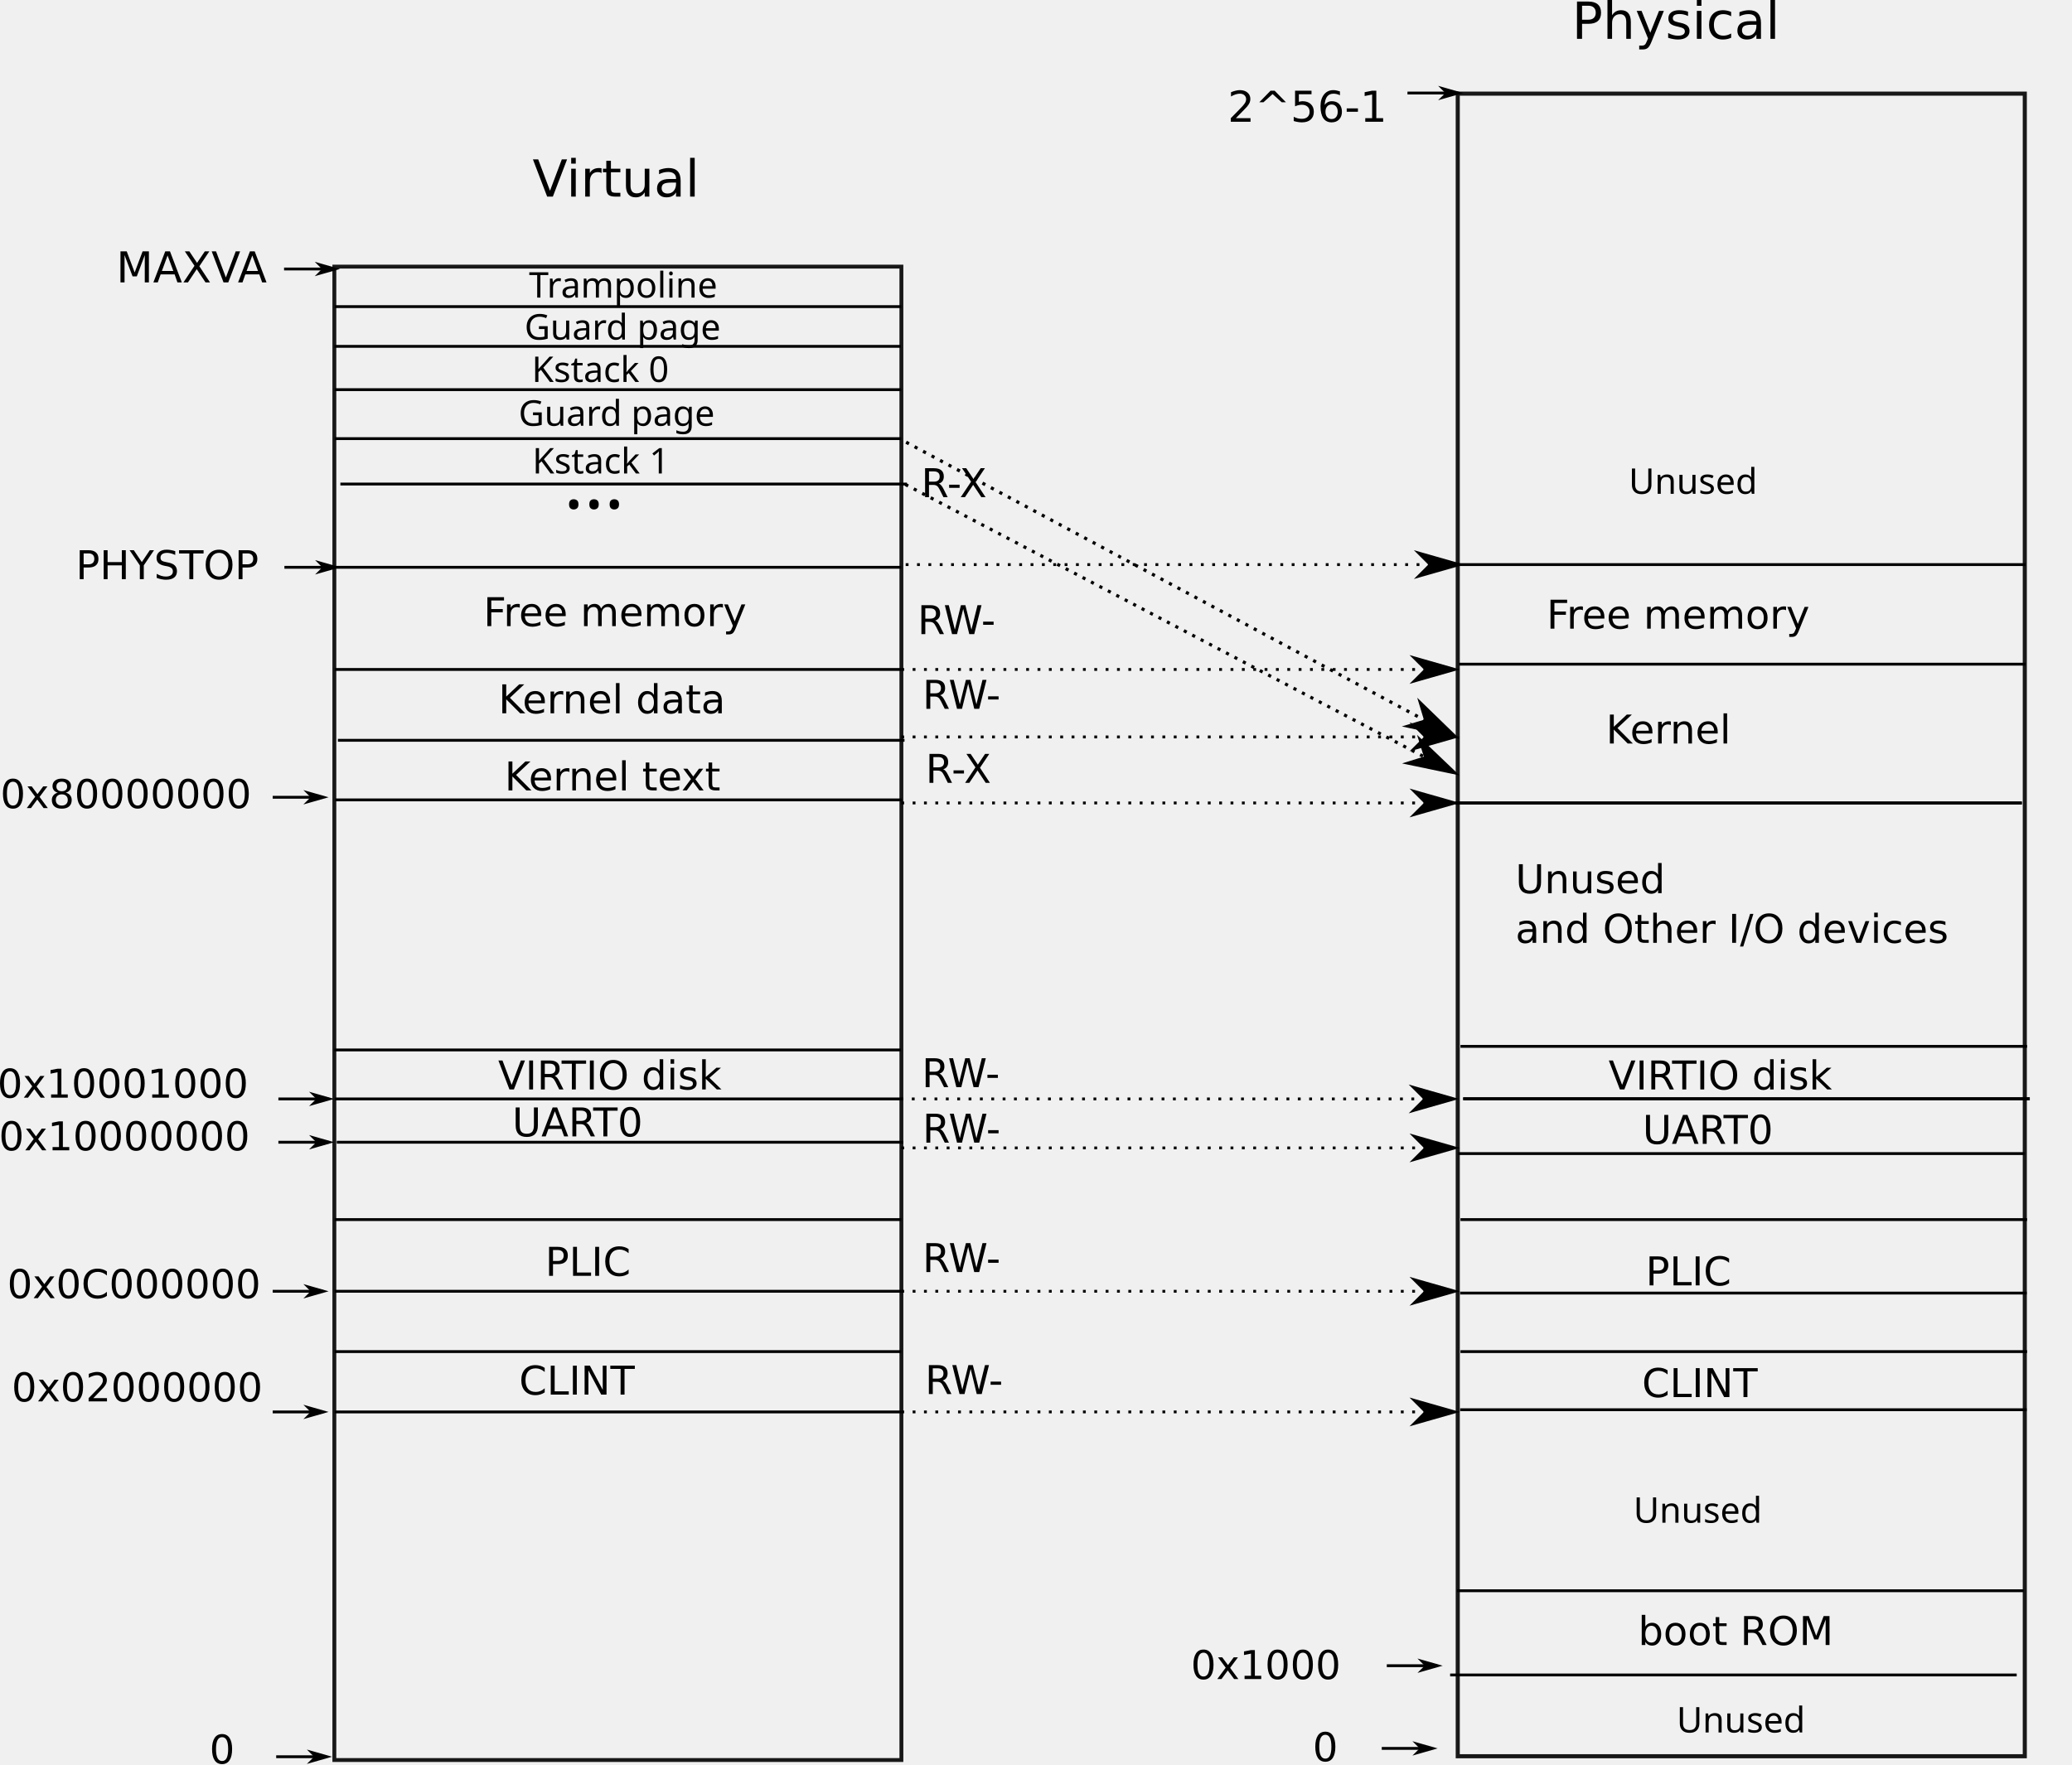
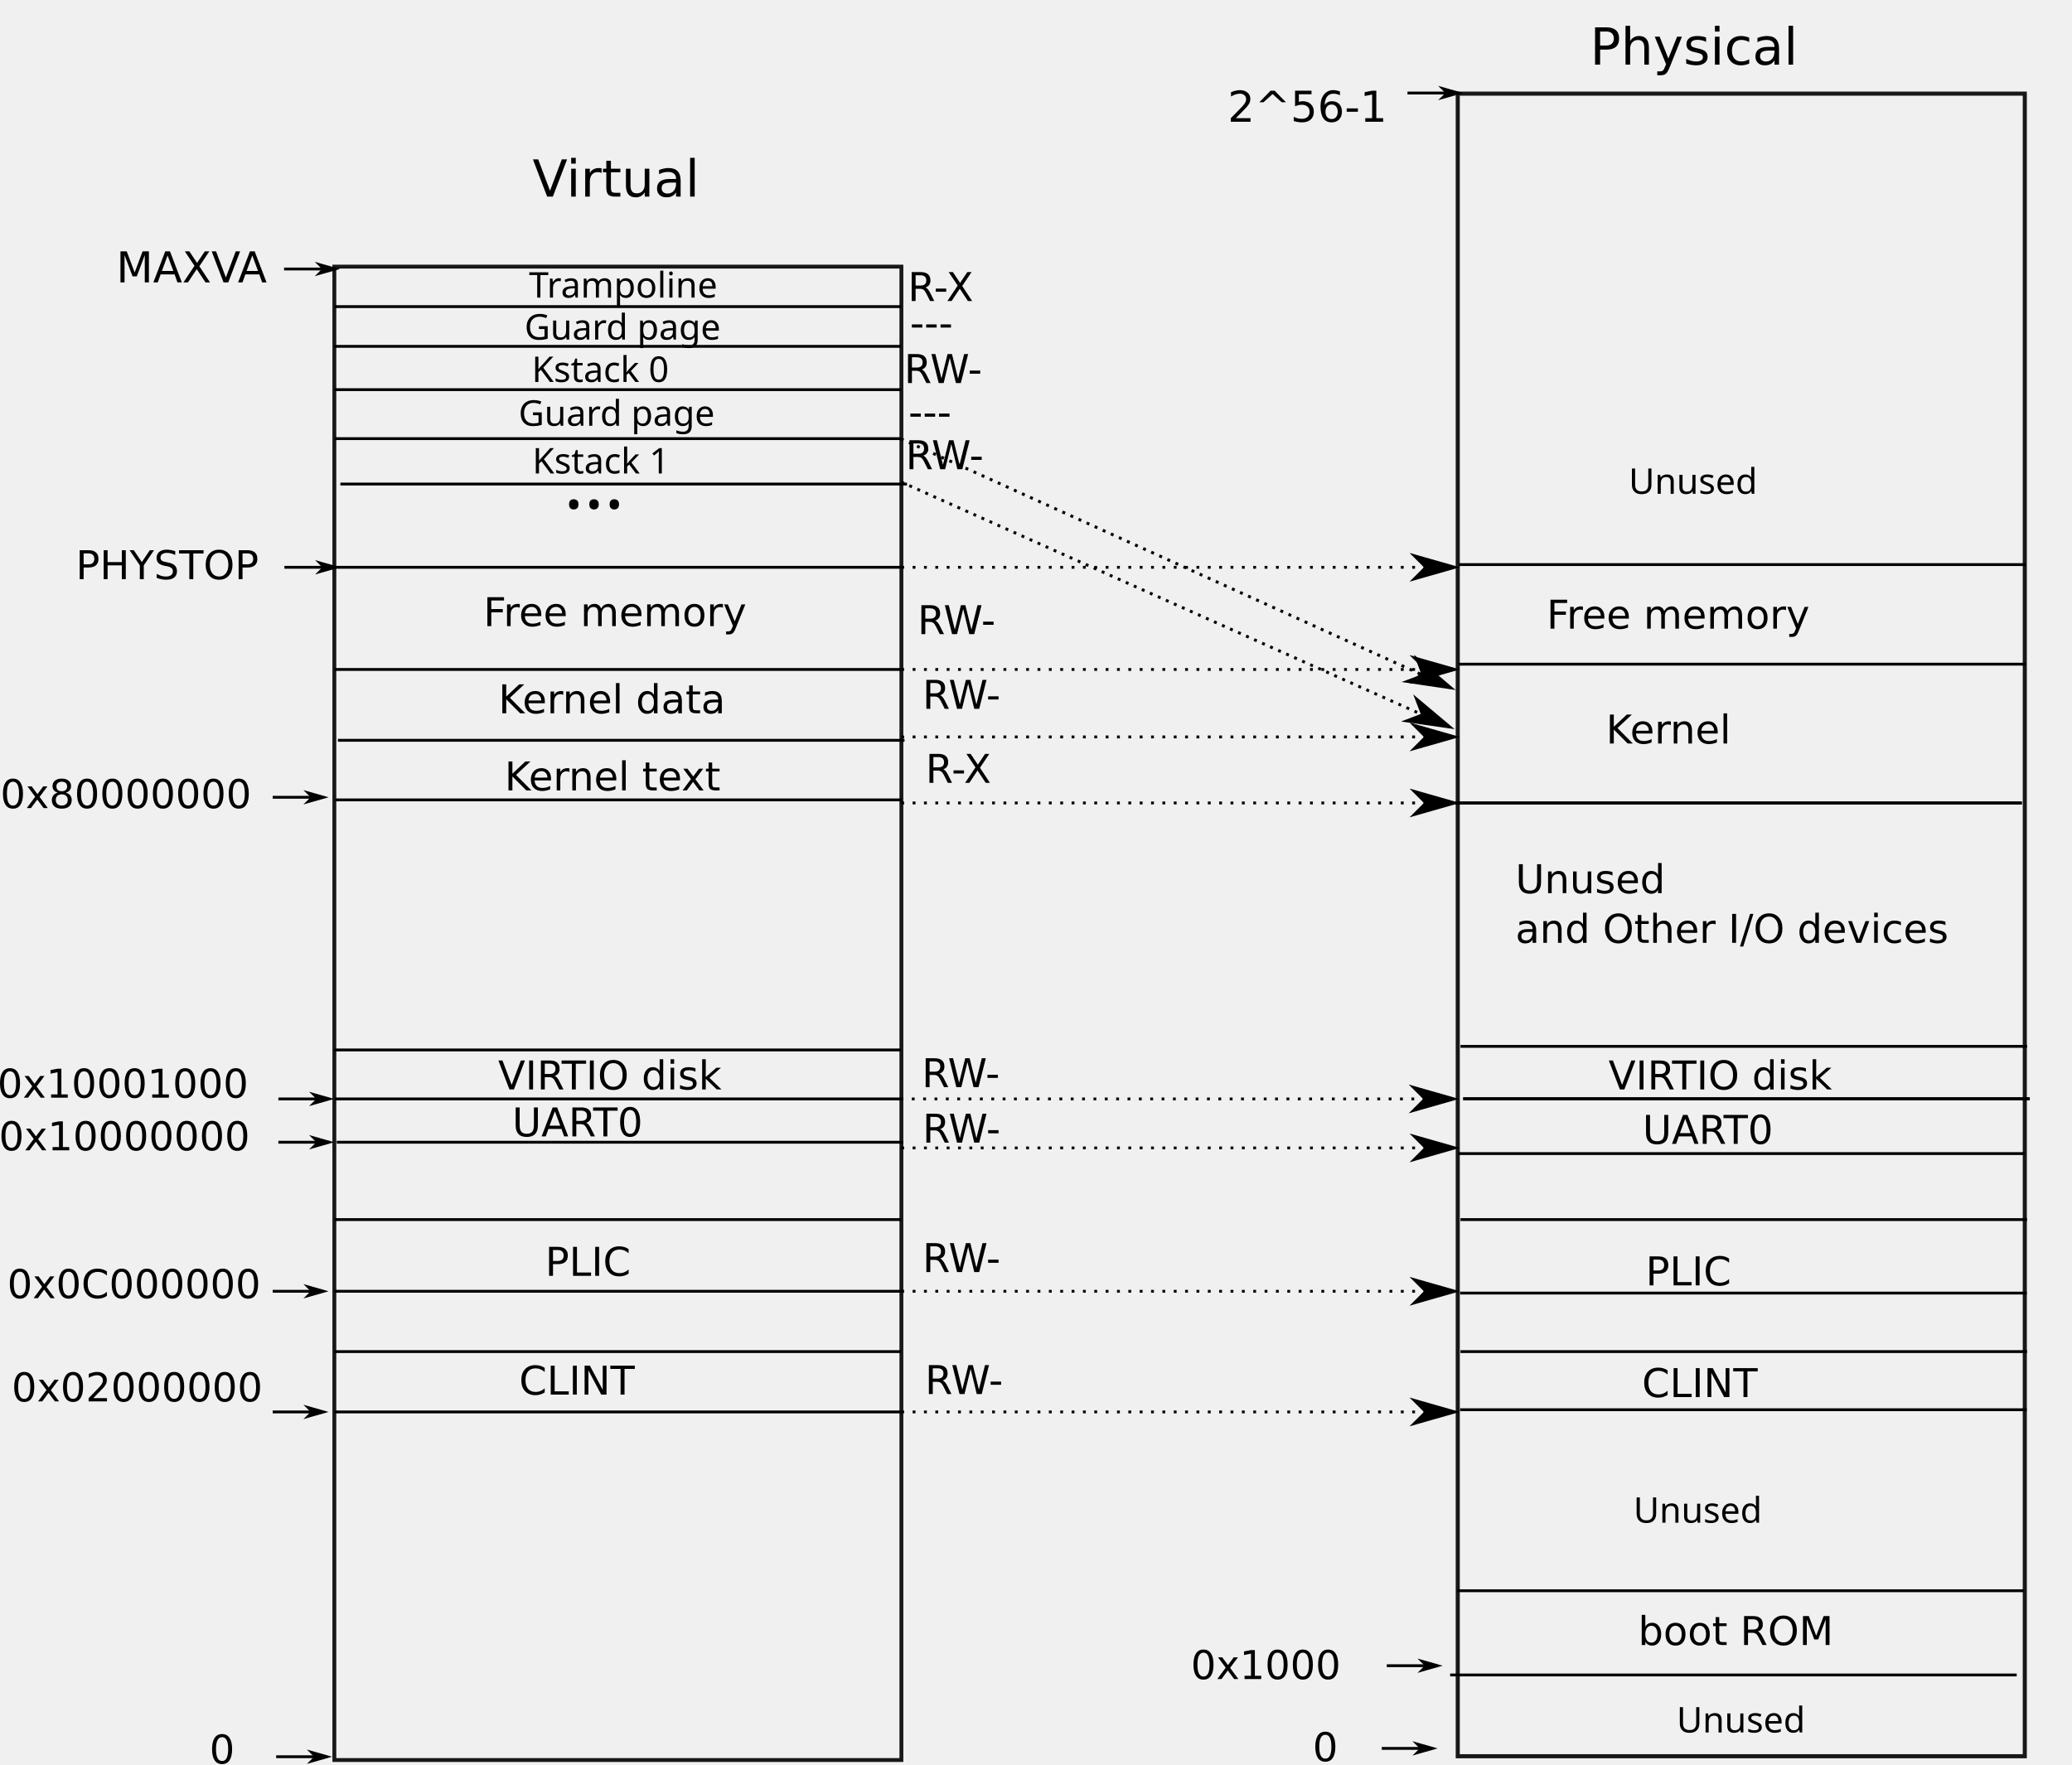
<svg xmlns="http://www.w3.org/2000/svg" width="730" height="621.709" id="svg3255" version="1.1">
  <defs id="defs3257">
    <marker style="overflow:visible" id="marker13662" refX="0" refY="0" orient="auto">
      <path transform="matrix(-0.8,0,0,-0.8,-10,0)" style="fill:#000000;fill-opacity:1;fill-rule:evenodd;stroke:#000000;stroke-width:1pt;stroke-opacity:1" d="M 0,0 5,-5 -12.5,0 5,5 Z" id="path13660" />
    </marker>
    <marker orient="auto" refY="0" refX="0" id="marker13584" style="overflow:visible">
      <path id="path13582" d="M 0,0 5,-5 -12.5,0 5,5 Z" style="fill:#000000;fill-opacity:1;fill-rule:evenodd;stroke:#000000;stroke-width:1pt;stroke-opacity:1" transform="matrix(-0.8,0,0,-0.8,-10,0)" />
    </marker>
    <marker style="overflow:visible" id="marker8814" refX="0" refY="0" orient="auto">
      <path transform="matrix(-0.8,0,0,-0.8,-10,0)" style="fill:#000000;fill-opacity:1;fill-rule:evenodd;stroke:#000000;stroke-width:1pt;stroke-opacity:1" d="M 0,0 5,-5 -12.5,0 5,5 Z" id="path8812" />
    </marker>
    <marker style="overflow:visible" id="marker4791" refX="0" refY="0" orient="auto">
      <path transform="matrix(-0.8,0,0,-0.8,-10,0)" style="fill:#000000;fill-opacity:1;fill-rule:evenodd;stroke:#000000;stroke-width:1pt;stroke-opacity:1" d="M 0,0 5,-5 -12.5,0 5,5 Z" id="path4789" />
    </marker>
    <marker style="overflow:visible" id="marker4407" refX="0" refY="0" orient="auto">
      <path transform="matrix(-0.8,0,0,-0.8,-10,0)" style="fill:#000000;fill-opacity:1;fill-rule:evenodd;stroke:#000000;stroke-width:1pt;stroke-opacity:1" d="M 0,0 5,-5 -12.5,0 5,5 Z" id="path4405" />
    </marker>
    <marker orient="auto" refY="0" refX="0" id="marker3855" style="overflow:visible">
      <path id="path3853" d="M 0,0 5,-5 -12.5,0 5,5 Z" style="fill:#000000;fill-opacity:1;fill-rule:evenodd;stroke:#000000;stroke-width:1pt;stroke-opacity:1" transform="matrix(-0.8,0,0,-0.8,-10,0)" />
    </marker>
    <marker orient="auto" refY="0" refX="0" id="marker2193" style="overflow:visible">
      <path id="path2191" d="M 0,0 5,-5 -12.5,0 5,5 Z" style="fill:#000000;fill-opacity:1;fill-rule:evenodd;stroke:#000000;stroke-width:1pt;stroke-opacity:1" transform="matrix(-0.8,0,0,-0.8,-10,0)" />
    </marker>
    <marker style="overflow:visible" id="marker1967" refX="0" refY="0" orient="auto">
      <path transform="matrix(-0.8,0,0,-0.8,-10,0)" style="fill:#000000;fill-opacity:1;fill-rule:evenodd;stroke:#000000;stroke-width:1pt;stroke-opacity:1" d="M 0,0 5,-5 -12.5,0 5,5 Z" id="path1965" />
    </marker>
    <marker style="overflow:visible" id="marker1595" refX="0" refY="0" orient="auto">
      <path transform="matrix(-0.8,0,0,-0.8,-10,0)" style="fill:#000000;fill-opacity:1;fill-rule:evenodd;stroke:#000000;stroke-width:1pt;stroke-opacity:1" d="M 0,0 5,-5 -12.5,0 5,5 Z" id="path1593" />
    </marker>
    <marker orient="auto" refY="0" refX="0" id="Arrow1Lend" style="overflow:visible">
      <path id="path1174" d="M 0,0 5,-5 -12.5,0 5,5 Z" style="fill:#000000;fill-opacity:1;fill-rule:evenodd;stroke:#000000;stroke-width:1pt;stroke-opacity:1" transform="matrix(-0.8,0,0,-0.8,-10,0)" />
    </marker>
    <marker orient="auto" refY="0" refX="0" id="Arrow1Mend" style="overflow:visible">
      <path id="path4465" d="M 0,0 5,-5 -12.5,0 5,5 Z" style="fill-rule:evenodd;stroke:#000000;stroke-width:1pt;marker-start:none" transform="matrix(-0.4,0,0,-0.4,-4,0)" />
    </marker>
    <linearGradient id="linearGradient4342">
      <stop style="stop-color:#cdffca;stop-opacity:1" offset="0" id="stop4344" />
      <stop style="stop-color:#f9fff7;stop-opacity:1" offset="1" id="stop4346" />
    </linearGradient>
    <pattern patternUnits="userSpaceOnUse" width="20" height="20" patternTransform="translate(520,405)" id="pattern5485">
      <g id="g5479" transform="translate(-520,-405)">
        <path style="color:#000000;fill:#e4ffe2;fill-opacity:1;fill-rule:nonzero;stroke:none;stroke-width:1px;marker:none;visibility:visible;display:inline;overflow:visible;enable-background:accumulate" d="m 520,405 0,10 10,-10 -10,0 z" id="rect5372" />
        <path style="color:#000000;fill:#e2e2ff;fill-opacity:1;fill-rule:nonzero;stroke:none;stroke-width:1px;marker:none;visibility:visible;display:inline;overflow:visible;enable-background:accumulate" d="m 530,405 -10,10 0,10 20,-20 -10,0 z" id="rect5395" />
        <path style="color:#000000;fill:#e4ffe2;fill-opacity:1;fill-rule:nonzero;stroke:none;stroke-width:1px;marker:none;visibility:visible;display:inline;overflow:visible;enable-background:accumulate" d="m 540,405 -20,20 10,0 10,-10 0,-10 z" id="rect5418" />
        <path style="color:#000000;fill:#e2e2ff;fill-opacity:1;fill-rule:nonzero;stroke:none;stroke-width:1px;marker:none;visibility:visible;display:inline;overflow:visible;enable-background:accumulate" d="m 540,415 -10,10 10,0 0,-10 z" id="rect5420" />
      </g>
    </pattern>
    <pattern patternUnits="userSpaceOnUse" width="10" height="390" patternTransform="translate(495,260)" id="pattern5535">
      <rect y="0" x="0" height="390" width="5" id="rect5523" style="color:#000000;fill:none;stroke:none;stroke-width:0.999;marker:none;visibility:visible;display:inline;overflow:visible;enable-background:accumulate" />
      <rect style="color:#000000;fill:#e2e2ff;fill-opacity:1;fill-rule:nonzero;stroke:none;stroke-width:0.999;marker:none;visibility:visible;display:inline;overflow:visible;enable-background:accumulate" id="rect5525" width="5" height="390" x="5" y="0" />
    </pattern>
  </defs>
  <g id="layer2" style="display:inline" transform="translate(-15.07556,-189.6369)" />
  <g id="layer3" style="display:inline" transform="translate(-15.07556,-189.6369)" />
  <g id="layer5" style="display:none" transform="translate(-15.07556,-189.6369)">
    <rect style="color:#000000;display:inline;overflow:visible;visibility:visible;fill:#eeeeee;fill-opacity:1;fill-rule:evenodd;stroke:none;stroke-width:0.999;marker:none;enable-background:accumulate" id="rect4294" width="212.598" height="106.299" x="150.591" y="777.402" />
    <rect y="904.961" x="150.591" height="42.52" width="212.598" id="rect4296" style="color:#000000;display:inline;overflow:visible;visibility:visible;fill:#eeeeee;fill-opacity:1;fill-rule:evenodd;stroke:none;stroke-width:0.999;marker:none;enable-background:accumulate" />
    <rect y="352.205" x="150.591" height="42.52" width="212.598" id="rect4298" style="color:#000000;display:inline;overflow:visible;visibility:visible;fill:#eeeeee;fill-opacity:1;fill-rule:evenodd;stroke:none;stroke-width:0.999;marker:none;enable-background:accumulate" />
    <rect style="color:#000000;display:inline;overflow:visible;visibility:visible;fill:#eeeeee;fill-opacity:1;fill-rule:evenodd;stroke:none;stroke-width:0.999;marker:none;enable-background:accumulate" id="rect4430" width="159.449" height="42.52" x="496.063" y="713.622" />
  </g>
  <g id="layer4" style="display:inline" transform="translate(-15.07556,-189.6369)">
    <text xml:space="preserve" style="font-style:normal;font-weight:normal;line-height:0%;font-family:'Bitstream Vera Sans';fill:#000000;fill-opacity:1;stroke:none" x="477.56" y="810.246" id="text3321">
      <tspan id="tspan3323" x="477.56" y="810.246" style="font-size:14px;line-height:1.25">0</tspan>
    </text>
    <rect style="fill:none;stroke-width:1.5;stroke-miterlimit:4;stroke-dasharray:12, 12;stroke-dashoffset:0" id="rect2960" width="210.489" height="312.226" x="523.977" y="467.644" />
    <text xml:space="preserve" style="font-style:normal;font-weight:normal;line-height:0%;font-family:sans-serif;text-align:start;letter-spacing:0px;word-spacing:0px;writing-mode:lr-tb;text-anchor:start;fill:#000000;fill-opacity:1;stroke:none;stroke-width:1px;stroke-linecap:butt;stroke-linejoin:miter;stroke-opacity:1" x="201.435" y="294.504" id="text3527">
      <tspan id="tspan3530" x="201.435" y="294.504" style="font-size:12.5px;line-height:1.25">Trampoline</tspan>
    </text>
    <text id="text207" y="800.13" x="605.783" style="font-style:normal;font-weight:normal;line-height:0%;font-family:sans-serif;text-align:start;letter-spacing:0px;word-spacing:0px;writing-mode:lr-tb;text-anchor:start;fill:#000000;fill-opacity:1;stroke:none;stroke-width:1px;stroke-linecap:butt;stroke-linejoin:miter;stroke-opacity:1" xml:space="preserve">
      <tspan style="font-size:12.5px;line-height:1.25" y="800.13" x="605.783" id="tspan205">Unused</tspan>
    </text>
    <text xml:space="preserve" style="font-style:normal;font-weight:normal;line-height:0%;font-family:sans-serif;text-align:start;letter-spacing:0px;word-spacing:0px;writing-mode:lr-tb;text-anchor:start;fill:#000000;fill-opacity:1;stroke:none;stroke-width:1px;stroke-linecap:butt;stroke-linejoin:miter;stroke-opacity:1" x="590.565" y="726.217" id="text211">
      <tspan id="tspan209" x="590.565" y="726.217" style="font-size:12.5px;line-height:1.25">Unused</tspan>
    </text>
    <text xml:space="preserve" style="font-style:normal;font-weight:normal;line-height:0%;font-family:sans-serif;text-align:start;letter-spacing:0px;word-spacing:0px;writing-mode:lr-tb;text-anchor:start;fill:#000000;fill-opacity:1;stroke:none;stroke-width:1px;stroke-linecap:butt;stroke-linejoin:miter;stroke-opacity:1" x="588.906" y="363.651" id="text224">
      <tspan id="tspan222" x="588.906" y="363.651" style="font-size:12.5px;line-height:1.25">Unused</tspan>
    </text>
    <text id="text237" y="324.224" x="202.423" style="font-style:normal;font-weight:normal;line-height:0%;font-family:sans-serif;text-align:start;letter-spacing:0px;word-spacing:0px;writing-mode:lr-tb;text-anchor:start;fill:#000000;fill-opacity:1;stroke:none;stroke-width:1px;stroke-linecap:butt;stroke-linejoin:miter;stroke-opacity:1" xml:space="preserve">
      <tspan style="font-size:12.5px;line-height:1.25" y="324.224" x="202.423" id="tspan235">Kstack 0</tspan>
    </text>
    <text xml:space="preserve" style="font-style:normal;font-weight:normal;line-height:0%;font-family:sans-serif;text-align:start;letter-spacing:0px;word-spacing:0px;writing-mode:lr-tb;text-anchor:start;fill:#000000;fill-opacity:1;stroke:none;stroke-width:1px;stroke-linecap:butt;stroke-linejoin:miter;stroke-opacity:1" x="199.858" y="309.299" id="text247">
      <tspan id="tspan245" x="199.858" y="309.299" style="font-size:12.5px;line-height:1.25">Guard page</tspan>
    </text>
    <text id="text251" y="356.476" x="202.633" style="font-style:normal;font-weight:normal;line-height:0%;font-family:sans-serif;text-align:start;letter-spacing:0px;word-spacing:0px;writing-mode:lr-tb;text-anchor:start;fill:#000000;fill-opacity:1;stroke:none;stroke-width:1px;stroke-linecap:butt;stroke-linejoin:miter;stroke-opacity:1" xml:space="preserve">
      <tspan style="font-size:12.5px;line-height:1.25" y="356.476" x="202.633" id="tspan249">Kstack 1</tspan>
    </text>
    <text id="text1130" y="339.666" x="197.764" style="font-style:normal;font-weight:normal;line-height:0%;font-family:sans-serif;text-align:start;letter-spacing:0px;word-spacing:0px;writing-mode:lr-tb;text-anchor:start;fill:#000000;fill-opacity:1;stroke:none;stroke-width:1px;stroke-linecap:butt;stroke-linejoin:miter;stroke-opacity:1" xml:space="preserve">
      <tspan style="font-size:12.5px;line-height:1.25" y="339.666" x="197.764" id="tspan1128">Guard page</tspan>
    </text>
  </g>
  <g id="layer1" transform="translate(-15.07556,-251.9992)" style="display:inline;opacity:1">
    <path style="fill:none;stroke:#000000;stroke-width:1px;stroke-linecap:butt;stroke-linejoin:miter;stroke-opacity:1" d="M 529.497,707.659 H 729.113" id="path3358" />
    <path id="path4160" d="m 503.666,838.97 h 17.717" style="fill:none;stroke:#000000;stroke-width:0.999;stroke-linecap:butt;stroke-linejoin:miter;stroke-miterlimit:4;stroke-dasharray:none;stroke-opacity:1;marker-end:url(#Arrow1Mend)" />
    <text id="text4192" y="843.668" x="434.631" style="font-style:normal;font-weight:normal;line-height:0%;font-family:'Bitstream Vera Sans';text-align:start;text-anchor:start;fill:#000000;fill-opacity:1;stroke:none" xml:space="preserve">
      <tspan style="font-size:14px;line-height:1.25;text-align:start;text-anchor:start" y="843.668" x="434.631" id="tspan4194">0x1000</tspan>
    </text>
    <text xml:space="preserve" style="font-style:normal;font-weight:normal;line-height:0%;font-family:'Bitstream Vera Sans';text-align:start;text-anchor:start;fill:#000000;fill-opacity:1;stroke:none" x="88.867" y="873.444" id="text4268">
      <tspan id="tspan4270" x="88.867" y="873.444" style="font-size:14px;line-height:1.25;text-align:start;text-anchor:start">0</tspan>
    </text>
    <path id="path4272" d="m 112.383,871.045 h 17.717" style="fill:none;stroke:#000000;stroke-width:0.999;stroke-linecap:butt;stroke-linejoin:miter;stroke-miterlimit:4;stroke-dasharray:none;stroke-opacity:1;marker-end:url(#Arrow1Mend)" />
-     <text xml:space="preserve" style="font-style:normal;font-weight:normal;line-height:0%;font-family:'Bitstream Vera Sans';text-align:start;text-anchor:start;fill:#000000;fill-opacity:1;stroke:none" x="339.624" y="427.19" id="text4921">
-       <tspan id="tspan4923" x="339.624" y="427.19" style="font-size:14px;line-height:1.25;text-align:start;text-anchor:start">R-X</tspan>
+     <text xml:space="preserve" style="font-style:normal;font-weight:normal;line-height:0%;font-family:'Bitstream Vera Sans';text-align:start;text-anchor:start;fill:#000000;fill-opacity:1;stroke:none" x="334.912" y="358.08" id="text4921">
+       <tspan id="tspan4923" x="334.912" y="358.08" style="font-size:14px;line-height:1.25;text-align:start;text-anchor:start">R-X</tspan>
    </text>
    <text xml:space="preserve" style="font-style:normal;font-weight:normal;line-height:0%;font-family:'Bitstream Vera Sans';fill:#000000;fill-opacity:1;stroke:none" x="202.697" y="321.29" id="text3276">
      <tspan id="tspan3278" x="202.697" y="321.29" style="font-size:18px;line-height:1.25">Virtual</tspan>
    </text>
    <text xml:space="preserve" style="font-style:normal;font-weight:normal;line-height:0%;font-family:'Bitstream Vera Sans';fill:#000000;fill-opacity:1;stroke:none" x="593.578" y="744.312" id="text3428">
      <tspan id="tspan3430" x="593.578" y="744.312" style="font-size:14px;line-height:1.25">CLINT</tspan>
    </text>
    <text xml:space="preserve" style="font-style:normal;font-weight:normal;line-height:0%;font-family:'Bitstream Vera Sans';fill:#000000;fill-opacity:1;stroke:none" x="192.85" y="530.529" id="text3545">
      <tspan x="192.85" y="530.529" id="tspan3529" style="font-size:14px;line-height:1.25">Kernel text</tspan>
    </text>
    <text xml:space="preserve" style="font-style:normal;font-weight:normal;line-height:0%;font-family:'Bitstream Vera Sans';fill:#000000;fill-opacity:1;stroke:none" x="592.218" y="831.681" id="text3549">
      <tspan id="tspan3551" x="592.218" y="831.681" style="font-size:14px;line-height:1.25">boot ROM</tspan>
    </text>
    <rect style="fill:none;stroke-width:1.5;stroke-miterlimit:4;stroke-dasharray:12, 12;stroke-dashoffset:0" id="rect2962" width="219.26" height="326.258" x="515.206" y="524.744" />
    <rect style="opacity:0;fill:#ffffff;stroke:#000000;stroke-opacity:0.897" id="rect3744" width="215.751" height="324.504" x="525.731" y="522.99" />
    <rect style="opacity:0;fill:#ffffff;stroke:#000000;stroke-width:0.999;stroke-miterlimit:4;stroke-dasharray:none;stroke-opacity:0.897" id="rect4474" width="224.522" height="342.045" x="509.944" y="508.957" />
    <rect style="opacity:0;fill:#ffffff;stroke:#000000;stroke-width:7.377;stroke-miterlimit:4;stroke-dasharray:none;stroke-opacity:0.897" id="rect4484" width="217.505" height="335.028" x="518.715" y="515.974" />
    <rect style="opacity:0;fill:#ffffff;stroke:#000000;stroke-width:7.377;stroke-miterlimit:4;stroke-dasharray:none;stroke-opacity:0.897" id="rect4486" width="236.8" height="422.732" x="947.201" y="355.025" transform="translate(0,62.36232)" />
    <rect style="opacity:0;fill:#ffffff;stroke:#000000;stroke-width:7.377;stroke-miterlimit:4;stroke-dasharray:none;stroke-opacity:0.897" id="rect4488" width="336.783" height="292.931" x="848.973" y="340.992" transform="translate(0,62.36232)" />
    <rect style="opacity:0;fill:#ffffff;stroke:#000000;stroke-width:7.377;stroke-miterlimit:4;stroke-dasharray:none;stroke-opacity:0.897" id="rect4490" width="357.831" height="263.111" x="994.561" y="472.548" transform="translate(0,62.36232)" />
    <rect style="opacity:0;fill:#ffffff;stroke:#000000;stroke-width:7.377;stroke-miterlimit:4;stroke-dasharray:none;stroke-opacity:0.897" id="rect4492" width="326.258" height="289.423" x="927.906" y="411.155" transform="translate(0,62.36232)" />
    <rect style="opacity:0;fill:#ffffff;stroke:#000000;stroke-width:7.377;stroke-miterlimit:4;stroke-dasharray:none;stroke-opacity:0.897" id="rect4494" width="210.489" height="345.553" x="497.666" y="491.417" />
    <rect style="fill:none;stroke:#000000;stroke-width:1.442;stroke-miterlimit:4;stroke-dasharray:none;stroke-opacity:0.897" id="rect4496" width="199.779" height="585.876" x="528.665" y="284.995" ry="0" />
    <text xml:space="preserve" style="font-style:normal;font-weight:normal;line-height:0%;font-family:'Bitstream Vera Sans';fill:#000000;fill-opacity:1;stroke:none" x="578.353" y="463.351" id="text4498">
      <tspan id="tspan4500" x="578.353" y="463.351" style="font-size:18px;line-height:1.25"> </tspan>
    </text>
-     <text xml:space="preserve" style="font-style:normal;font-weight:normal;line-height:0%;font-family:'Bitstream Vera Sans';fill:#000000;fill-opacity:1;stroke:none" x="568.916" y="265.675" id="text4502">
-       <tspan id="tspan4504" x="568.916" y="265.675" style="font-size:18px;line-height:1.25">Physical</tspan>
+     <text xml:space="preserve" style="font-style:normal;font-weight:normal;line-height:0%;font-family:'Bitstream Vera Sans';fill:#000000;fill-opacity:1;stroke:none" x="575.279" y="274.766" id="text4502">
+       <tspan id="tspan4504" x="575.279" y="274.766" style="font-size:18px;line-height:1.25">Physical</tspan>
    </text>
    <path style="fill:none;stroke:#000000;stroke-width:0.999;stroke-linecap:butt;stroke-linejoin:miter;stroke-miterlimit:4;stroke-dasharray:none;stroke-opacity:1;marker-end:url(#Arrow1Mend)" d="m 111.157,749.543 h 17.717" id="path4597" />
    <path style="fill:none;stroke:#000000;stroke-width:0.999;stroke-linecap:butt;stroke-linejoin:miter;stroke-miterlimit:4;stroke-dasharray:none;stroke-opacity:1;marker-end:url(#Arrow1Mend)" d="m 501.892,868.108 h 17.717" id="path4599" />
    <path style="fill:none;stroke:#000000;stroke-width:1px;stroke-linecap:butt;stroke-linejoin:miter;stroke-opacity:1" d="M 525.977,842.232 H 725.593" id="path4617" />
    <text id="text2980" y="294.896" x="447.609" style="font-style:normal;font-variant:normal;font-weight:normal;font-stretch:normal;line-height:0%;font-family:'Bitstream Vera Sans';-inkscape-font-specification:'Bitstream Vera Sans, Normal';text-align:start;writing-mode:lr-tb;text-anchor:start;fill:#000000;fill-opacity:1;stroke:none" xml:space="preserve">
      <tspan id="tspan3518" x="447.609" y="294.896" style="font-size:15px;line-height:1.25">2^56-1</tspan>
    </text>
    <path id="path3039" d="M 528.41,812.55 H 728.026" style="fill:none;stroke:#000000;stroke-width:1px;stroke-linecap:butt;stroke-linejoin:miter;stroke-opacity:1" />
    <path id="path3147" d="M 529.497,748.768 H 729.113" style="fill:none;stroke:#000000;stroke-width:1px;stroke-linecap:butt;stroke-linejoin:miter;stroke-opacity:1" />
    <text xml:space="preserve" style="font-style:normal;font-variant:normal;font-weight:bold;font-stretch:normal;line-height:0%;font-family:'Bitstream Vera Sans';-inkscape-font-specification:'Sans Bold';text-align:start;letter-spacing:0px;word-spacing:0px;writing-mode:lr-tb;text-anchor:start;fill:#000000;fill-opacity:1;stroke:none" x="467.739" y="697.275" id="text3149">
      <tspan id="tspan3151" x="467.739" y="697.275" style="font-size:22px;line-height:1"> </tspan>
    </text>
    <text id="text3197" y="566.746" x="548.98" style="font-style:normal;font-weight:normal;line-height:0%;font-family:'Bitstream Vera Sans';fill:#000000;fill-opacity:1;stroke:none" xml:space="preserve">
      <tspan y="566.746" x="548.98" id="tspan3201" style="font-size:14px;line-height:1.25">Unused </tspan>
      <tspan y="584.246" x="548.98" style="font-size:14px;line-height:1.25" id="tspan263">and Other I/O devices</tspan>
    </text>
    <text xml:space="preserve" style="font-style:normal;font-weight:normal;line-height:0%;font-family:sans-serif;text-align:start;letter-spacing:0px;word-spacing:0px;writing-mode:lr-tb;text-anchor:start;fill:#000000;fill-opacity:1;stroke:none;stroke-width:1px;stroke-linecap:butt;stroke-linejoin:miter;stroke-opacity:1" x="513.391" y="515.754" id="text3513">
      <tspan id="tspan3515" x="513.391" y="515.754" style="font-size:12.5px;line-height:1.25"> </tspan>
    </text>
    <path id="path3574" d="m 510.948,284.778 h 17.717" style="fill:none;stroke:#000000;stroke-width:0.999;stroke-linecap:butt;stroke-linejoin:miter;stroke-miterlimit:4;stroke-dasharray:none;stroke-opacity:1;marker-end:url(#Arrow1Mend)" />
    <path style="fill:none;stroke:#000000;stroke-width:0.999;stroke-linecap:butt;stroke-linejoin:miter;stroke-miterlimit:4;stroke-dasharray:none;stroke-opacity:1;marker-end:url(#Arrow1Mend)" d="m 111.157,707.024 h 17.717" id="path3519" />
    <path id="path3520" d="M 528.762,658.504 H 728.378" style="fill:none;stroke:#000000;stroke-width:1px;stroke-linecap:butt;stroke-linejoin:miter;stroke-opacity:1" />
    <path id="path3536" d="m 111.157,532.945 h 17.717" style="fill:none;stroke:#000000;stroke-width:0.999;stroke-linecap:butt;stroke-linejoin:miter;stroke-miterlimit:4;stroke-dasharray:none;stroke-opacity:1;marker-end:url(#Arrow1Mend)" />
    <text xml:space="preserve" style="font-style:normal;font-weight:normal;line-height:0%;font-family:'Bitstream Vera Sans';text-align:start;text-anchor:start;fill:#000000;fill-opacity:1;stroke:none" x="19.166" y="745.834" id="text219">
      <tspan id="tspan217" x="19.166" y="745.834" style="font-size:14px;line-height:1.25;text-align:start;text-anchor:start">0x02000000</tspan>
    </text>
    <text id="text223" y="709.438" x="17.623" style="font-style:normal;font-weight:normal;line-height:0%;font-family:'Bitstream Vera Sans';text-align:start;text-anchor:start;fill:#000000;fill-opacity:1;stroke:none" xml:space="preserve">
      <tspan style="font-size:14px;line-height:1.25;text-align:start;text-anchor:start" y="709.438" x="17.623" id="tspan221">0x0C000000</tspan>
    </text>
    <text xml:space="preserve" style="font-style:normal;font-weight:normal;line-height:0%;font-family:'Bitstream Vera Sans';fill:#000000;fill-opacity:1;stroke:none" x="594.874" y="704.941" id="text227">
      <tspan id="tspan225" x="594.874" y="704.941" style="font-size:14px;line-height:1.25">PLIC</tspan>
    </text>
    <text id="text231" y="655.072" x="593.787" style="font-style:normal;font-weight:normal;line-height:0%;font-family:'Bitstream Vera Sans';fill:#000000;fill-opacity:1;stroke:none" xml:space="preserve">
      <tspan style="font-size:14px;line-height:1.25" y="655.072" x="593.787" id="tspan229">UART0</tspan>
    </text>
    <text xml:space="preserve" style="font-style:normal;font-weight:normal;line-height:0%;font-family:'Bitstream Vera Sans';fill:#000000;fill-opacity:1;stroke:none" x="581.787" y="635.898" id="text235">
      <tspan id="tspan233" x="581.787" y="635.898" style="font-size:14px;line-height:1.25">VIRTIO disk</tspan>
    </text>
    <path style="fill:none;stroke:#000000;stroke-width:1px;stroke-linecap:butt;stroke-linejoin:miter;stroke-opacity:1" d="M 530.584,639.181 H 730.2" id="path237" />
    <path id="path239" d="M 530.584,639.181 H 730.2" style="fill:none;stroke:#000000;stroke-width:1px;stroke-linecap:butt;stroke-linejoin:miter;stroke-opacity:1" />
    <path style="fill:none;stroke:#000000;stroke-width:1px;stroke-linecap:butt;stroke-linejoin:miter;stroke-opacity:1" d="M 529.62,620.725 H 729.236" id="path241" />
    <text xml:space="preserve" style="font-style:normal;font-weight:normal;line-height:0%;font-family:'Bitstream Vera Sans';text-align:start;text-anchor:start;fill:#000000;fill-opacity:1;stroke:none" x="14.672" y="657.352" id="text245">
      <tspan id="tspan243" x="14.672" y="657.352" style="font-size:14px;line-height:1.25;text-align:start;text-anchor:start">0x10000000</tspan>
    </text>
    <text id="text249" y="638.798" x="14.153" style="font-style:normal;font-weight:normal;line-height:0%;font-family:'Bitstream Vera Sans';text-align:start;text-anchor:start;fill:#000000;fill-opacity:1;stroke:none" xml:space="preserve">
      <tspan style="font-size:14px;line-height:1.25;text-align:start;text-anchor:start" y="638.798" x="14.153" id="tspan247">0x10001000</tspan>
    </text>
    <text id="text253" y="536.755" x="15.196" style="font-style:normal;font-weight:normal;line-height:0%;font-family:'Bitstream Vera Sans';text-align:start;text-anchor:start;fill:#000000;fill-opacity:1;stroke:none" xml:space="preserve">
      <tspan style="font-size:14px;line-height:1.25;text-align:start;text-anchor:start" y="536.755" x="15.196" id="tspan251">0x80000000</tspan>
    </text>
    <path style="fill:none;stroke:#000000;stroke-width:0.999;stroke-linecap:butt;stroke-linejoin:miter;stroke-miterlimit:4;stroke-dasharray:none;stroke-opacity:1;marker-end:url(#Arrow1Mend)" d="m 113.157,639.244 h 17.717" id="path255" />
    <path id="path257" d="m 113.157,654.504 h 17.717" style="fill:none;stroke:#000000;stroke-width:0.999;stroke-linecap:butt;stroke-linejoin:miter;stroke-miterlimit:4;stroke-dasharray:none;stroke-opacity:1;marker-end:url(#Arrow1Mend)" />
    <path id="path259" d="M 527.783,534.956 H 727.399" style="fill:none;stroke:#000000;stroke-width:1px;stroke-linecap:butt;stroke-linejoin:miter;stroke-opacity:1" />
    <path style="fill:none;stroke:#000000;stroke-width:1px;stroke-linecap:butt;stroke-linejoin:miter;stroke-opacity:1" d="M 529.044,486.043 H 728.66" id="path270" />
    <path style="fill:none;stroke:#000000;stroke-width:0.999;stroke-linecap:butt;stroke-linejoin:miter;stroke-miterlimit:4;stroke-dasharray:none;stroke-opacity:1;marker-end:url(#Arrow1Mend)" d="m 115.282,451.906 h 17.717" id="path272" />
    <text xml:space="preserve" style="font-style:normal;font-weight:normal;line-height:0%;font-family:'Bitstream Vera Sans';text-align:start;text-anchor:start;fill:#000000;fill-opacity:1;stroke:none" x="41.792" y="456.086" id="text276">
      <tspan id="tspan274" x="41.792" y="456.086" style="font-size:14px;line-height:1.25;text-align:start;text-anchor:start">PHYSTOP</tspan>
    </text>
    <rect ry="0" y="345.952" x="132.874" height="526.254" width="199.779" id="rect282" style="fill:none;stroke:#000000;stroke-width:1.367;stroke-miterlimit:4;stroke-dasharray:none;stroke-opacity:0.897" />
    <path style="fill:none;stroke:#000000;stroke-width:0.999;stroke-linecap:butt;stroke-linejoin:miter;stroke-miterlimit:4;stroke-dasharray:none;stroke-opacity:1;marker-end:url(#Arrow1Mend)" d="m 115.157,346.787 h 17.717" id="path290" />
    <text id="text304" y="351.506" x="56.05" style="font-style:normal;font-variant:normal;font-weight:normal;font-stretch:normal;line-height:0%;font-family:'Bitstream Vera Sans';-inkscape-font-specification:'Bitstream Vera Sans, Normal';text-align:start;writing-mode:lr-tb;text-anchor:start;fill:#000000;fill-opacity:1;stroke:none" xml:space="preserve">
      <tspan id="tspan302" x="56.05" y="351.506" style="font-size:15px;line-height:1.25">MAXVA</tspan>
    </text>
    <path style="fill:none;stroke:#000000;stroke-width:1px;stroke-linecap:butt;stroke-linejoin:miter;stroke-opacity:1" d="M 527.783,534.956 H 727.399" id="path320" />
    <path id="path322" d="M 132.998,451.906 H 332.614" style="fill:none;stroke:#000000;stroke-width:1px;stroke-linecap:butt;stroke-linejoin:miter;stroke-opacity:1" />
    <text id="text326" y="503.347" x="190.676" style="font-style:normal;font-weight:normal;line-height:0%;font-family:'Bitstream Vera Sans';fill:#000000;fill-opacity:1;stroke:none" xml:space="preserve">
      <tspan style="font-size:14px;line-height:1.25" id="tspan324" y="503.347" x="190.676">Kernel data</tspan>
    </text>
    <path id="path328" d="M 133.217,533.869 H 332.833" style="fill:none;stroke:#000000;stroke-width:1px;stroke-linecap:butt;stroke-linejoin:miter;stroke-opacity:1" />
    <path style="fill:none;stroke:#000000;stroke-width:1px;stroke-linecap:butt;stroke-linejoin:miter;stroke-opacity:1" d="M 134.131,512.869 H 333.747" id="path330" />
    <text xml:space="preserve" style="font-style:normal;font-weight:normal;line-height:0%;font-family:'Bitstream Vera Sans';text-align:start;text-anchor:start;fill:#000000;fill-opacity:1;stroke:none" x="341.168" y="527.857" id="text338">
      <tspan id="tspan336" x="341.168" y="527.857" style="font-size:14px;line-height:1.25;text-align:start;text-anchor:start">R-X</tspan>
    </text>
    <text xml:space="preserve" style="font-style:normal;font-weight:normal;line-height:0%;font-family:'Bitstream Vera Sans';text-align:start;text-anchor:start;fill:#000000;fill-opacity:1;stroke:none" x="340.081" y="501.77" id="text350">
      <tspan id="tspan348" x="340.081" y="501.77" style="font-size:14px;line-height:1.25;text-align:start;text-anchor:start">RW-</tspan>
    </text>
    <path style="fill:none;fill-rule:evenodd;stroke:#000000;stroke-width:1;stroke-linecap:butt;stroke-linejoin:miter;stroke-miterlimit:4;stroke-dasharray:1, 3;stroke-dashoffset:0;stroke-opacity:1;marker-end:url(#Arrow1Lend)" d="m 332.614,487.906 c 194.882,0 194.882,0 194.882,0 v 0" id="path356" />
    <path id="path1591" d="m 332.614,534.945 c 194.882,0 194.882,0 194.882,0 v 0" style="fill:none;fill-rule:evenodd;stroke:#000000;stroke-width:1;stroke-linecap:butt;stroke-linejoin:miter;stroke-miterlimit:4;stroke-dasharray:1, 3;stroke-dashoffset:0;stroke-opacity:1;marker-end:url(#marker1595)" />
    <path id="path1963" d="m 332.614,511.685 c 194.882,0 194.882,0 194.882,0 v 0" style="fill:none;fill-rule:evenodd;stroke:#000000;stroke-width:1;stroke-linecap:butt;stroke-linejoin:miter;stroke-miterlimit:4;stroke-dasharray:1, 3;stroke-dashoffset:0;stroke-opacity:1;marker-end:url(#marker1967)" />
    <text xml:space="preserve" style="font-style:normal;font-weight:normal;line-height:0%;font-family:'Bitstream Vera Sans';fill:#000000;fill-opacity:1;stroke:none" x="580.893" y="514.007" id="text2181">
      <tspan x="580.893" y="514.007" id="tspan2179" style="font-size:14px;line-height:1.25">Kernel</tspan>
    </text>
    <path style="fill:none;fill-rule:evenodd;stroke:#000000;stroke-width:1;stroke-linecap:butt;stroke-linejoin:miter;stroke-miterlimit:4;stroke-dasharray:1, 3;stroke-dashoffset:0;stroke-opacity:1;marker-end:url(#marker2193)" d="m 332.323,639.244 c 194.882,0 194.882,0 194.882,0 v 0" id="path2189" />
    <path style="fill:none;stroke:#000000;stroke-width:1px;stroke-linecap:butt;stroke-linejoin:miter;stroke-opacity:1" d="M 132.998,639.244 H 332.614" id="path3551" />
    <path id="path3553" d="M 132.874,621.984 H 332.49" style="fill:none;stroke:#000000;stroke-width:1px;stroke-linecap:butt;stroke-linejoin:miter;stroke-opacity:1" />
    <path id="path3555" d="M 133.732,654.504 H 333.348" style="fill:none;stroke:#000000;stroke-width:1px;stroke-linecap:butt;stroke-linejoin:miter;stroke-opacity:1" />
    <text id="text3559" y="635.898" x="190.559" style="font-style:normal;font-weight:normal;line-height:0%;font-family:'Bitstream Vera Sans';fill:#000000;fill-opacity:1;stroke:none" xml:space="preserve">
      <tspan style="font-size:14px;line-height:1.25" y="635.898" x="190.559" id="tspan3557">VIRTIO disk</tspan>
    </text>
    <text xml:space="preserve" style="font-style:normal;font-weight:normal;line-height:0%;font-family:'Bitstream Vera Sans';fill:#000000;fill-opacity:1;stroke:none" x="195.542" y="652.44" id="text3563">
      <tspan id="tspan3561" x="195.542" y="652.44" style="font-size:14px;line-height:1.25">UART0</tspan>
    </text>
    <path style="fill:none;stroke:#000000;stroke-width:1px;stroke-linecap:butt;stroke-linejoin:miter;stroke-opacity:1" d="M 132.998,749.543 H 332.614" id="path3565" />
    <text id="text3569" y="743.435" x="197.964" style="font-style:normal;font-weight:normal;line-height:0%;font-family:'Bitstream Vera Sans';fill:#000000;fill-opacity:1;stroke:none" xml:space="preserve">
      <tspan style="font-size:14px;line-height:1.25" y="743.435" x="197.964" id="tspan3567">CLINT</tspan>
    </text>
    <path id="path3571" d="M 529.62,728.284 H 729.236" style="fill:none;stroke:#000000;stroke-width:1px;stroke-linecap:butt;stroke-linejoin:miter;stroke-opacity:1" />
    <path id="path3573" d="M 132.998,728.284 H 332.614" style="fill:none;stroke:#000000;stroke-width:1px;stroke-linecap:butt;stroke-linejoin:miter;stroke-opacity:1" />
    <text id="text3577" y="701.573" x="207.155" style="font-style:normal;font-weight:normal;line-height:0%;font-family:'Bitstream Vera Sans';fill:#000000;fill-opacity:1;stroke:none" xml:space="preserve">
      <tspan style="font-size:14px;line-height:1.25" y="701.573" x="207.155" id="tspan3575">PLIC</tspan>
    </text>
    <path style="fill:none;stroke:#000000;stroke-width:1px;stroke-linecap:butt;stroke-linejoin:miter;stroke-opacity:1" d="M 132.998,707.024 H 332.614" id="path3579" />
    <path id="path3581" d="M 132.998,681.764 H 332.614" style="fill:none;stroke:#000000;stroke-width:1px;stroke-linecap:butt;stroke-linejoin:miter;stroke-opacity:1" />
    <path style="fill:none;stroke:#000000;stroke-width:1px;stroke-linecap:butt;stroke-linejoin:miter;stroke-opacity:1" d="M 529.62,681.764 H 729.236" id="path3583" />
    <text id="text3587" y="635.103" x="339.836" style="font-style:normal;font-weight:normal;line-height:0%;font-family:'Bitstream Vera Sans';text-align:start;text-anchor:start;fill:#000000;fill-opacity:1;stroke:none" xml:space="preserve">
      <tspan style="font-size:14px;line-height:1.25;text-align:start;text-anchor:start" y="635.103" x="339.836" id="tspan3585">RW-</tspan>
    </text>
    <text id="text3835" y="654.647" x="340.081" style="font-style:normal;font-weight:normal;line-height:0%;font-family:'Bitstream Vera Sans';text-align:start;text-anchor:start;fill:#000000;fill-opacity:1;stroke:none" xml:space="preserve">
      <tspan style="font-size:14px;line-height:1.25;text-align:start;text-anchor:start" y="654.647" x="340.081" id="tspan3833">RW-</tspan>
    </text>
    <text xml:space="preserve" style="font-style:normal;font-weight:normal;line-height:0%;font-family:'Bitstream Vera Sans';text-align:start;text-anchor:start;fill:#000000;fill-opacity:1;stroke:none" x="340.081" y="700.261" id="text3839">
      <tspan id="tspan3837" x="340.081" y="700.261" style="font-size:14px;line-height:1.25;text-align:start;text-anchor:start">RW-</tspan>
    </text>
    <text id="text3843" y="743.244" x="340.959" style="font-style:normal;font-weight:normal;line-height:0%;font-family:'Bitstream Vera Sans';text-align:start;text-anchor:start;fill:#000000;fill-opacity:1;stroke:none" xml:space="preserve">
      <tspan style="font-size:14px;line-height:1.25;text-align:start;text-anchor:start" y="743.244" x="340.959" id="tspan3841">RW-</tspan>
    </text>
    <path style="fill:none;fill-rule:evenodd;stroke:#000000;stroke-width:1;stroke-linecap:butt;stroke-linejoin:miter;stroke-miterlimit:4;stroke-dasharray:1, 3;stroke-dashoffset:0;stroke-opacity:1;marker-end:url(#marker3855)" d="m 332.614,707.024 c 194.882,0 194.882,0 194.882,0 v 0" id="path3851" />
    <path id="path4403" d="m 332.614,656.504 c 194.882,0 194.882,0 194.882,0 v 0" style="fill:none;fill-rule:evenodd;stroke:#000000;stroke-width:1;stroke-linecap:butt;stroke-linejoin:miter;stroke-miterlimit:4;stroke-dasharray:1, 3;stroke-dashoffset:0;stroke-opacity:1;marker-end:url(#marker4407)" />
    <path id="path4787" d="m 332.614,749.543 c 194.882,0 194.882,0 194.882,0 v 0" style="fill:none;fill-rule:evenodd;stroke:#000000;stroke-width:1;stroke-linecap:butt;stroke-linejoin:miter;stroke-miterlimit:4;stroke-dasharray:1, 3;stroke-dashoffset:0;stroke-opacity:1;marker-end:url(#marker4791)" />
-     <path style="fill:none;fill-rule:evenodd;stroke:#000000;stroke-width:1.119;stroke-linecap:butt;stroke-linejoin:miter;stroke-miterlimit:4;stroke-dasharray:1.119, 2.239;stroke-dashoffset:0;stroke-opacity:1;marker-end:url(#marker13584)" d="M 334.045,422.716 C 527.374,524.222 527.374,524.222 527.374,524.222 v 0 0 0" id="path13310" />
-     <path id="path13658" d="m 334.321,407.828 c 193.125,103.552 193.125,103.552 193.125,103.552 v 0 0 0" style="fill:none;fill-rule:evenodd;stroke:#000000;stroke-width:1.13;stroke-linecap:butt;stroke-linejoin:miter;stroke-miterlimit:4;stroke-dasharray:1.13, 2.26;stroke-dashoffset:0;stroke-opacity:1;marker-end:url(#marker13662)" />
+     <path style="fill:none;fill-rule:evenodd;stroke:#000000;stroke-width:1.041;stroke-linecap:butt;stroke-linejoin:miter;stroke-miterlimit:4;stroke-dasharray:1.041, 2.082;stroke-dashoffset:0;stroke-opacity:1;marker-end:url(#marker13584)" d="m 332.476,406.628 c 193.602,87.684 193.602,87.684 193.602,87.684 v 0 0 0" id="path13310" />
+     <path id="path13658" d="m 332.614,421.867 c 193.125,86.252 193.125,86.252 193.125,86.252 v 0 0 0" style="fill:none;fill-rule:evenodd;stroke:#000000;stroke-width:1.031;stroke-linecap:butt;stroke-linejoin:miter;stroke-miterlimit:4;stroke-dasharray:1.031, 2.063;stroke-dashoffset:0;stroke-opacity:1;marker-end:url(#marker13662)" />
    <path id="path226" d="M 132.998,487.906 H 332.614" style="fill:none;stroke:#000000;stroke-width:1px;stroke-linecap:butt;stroke-linejoin:miter;stroke-opacity:1" />
    <text xml:space="preserve" style="font-style:normal;font-weight:normal;line-height:0%;font-family:'Bitstream Vera Sans';fill:#000000;fill-opacity:1;stroke:none" x="185.413" y="472.645" id="text230">
      <tspan x="185.413" y="472.645" id="tspan228" style="font-size:14px;line-height:1.25">Free memory</tspan>
    </text>
    <path id="path236" d="M 529.044,450.955 H 728.66" style="fill:none;stroke:#000000;stroke-width:1px;stroke-linecap:butt;stroke-linejoin:miter;stroke-opacity:1" />
-     <path id="path238" d="m 334.162,450.955 c 194.882,0 194.882,0 194.882,0 v 0" style="fill:none;fill-rule:evenodd;stroke:#000000;stroke-width:1;stroke-linecap:butt;stroke-linejoin:miter;stroke-miterlimit:4;stroke-dasharray:1, 3;stroke-dashoffset:0;stroke-opacity:1;marker-end:url(#Arrow1Lend)" />
+     <path id="path238" d="m 332.614,451.906 c 194.882,0 194.882,0 194.882,0 v 0" style="fill:none;fill-rule:evenodd;stroke:#000000;stroke-width:1;stroke-linecap:butt;stroke-linejoin:miter;stroke-miterlimit:4;stroke-dasharray:1, 3;stroke-dashoffset:0;stroke-opacity:1;marker-end:url(#Arrow1Lend)" />
    <text id="text242" y="475.454" x="338.327" style="font-style:normal;font-weight:normal;line-height:0%;font-family:'Bitstream Vera Sans';text-align:start;text-anchor:start;fill:#000000;fill-opacity:1;stroke:none" xml:space="preserve">
      <tspan style="font-size:14px;line-height:1.25;text-align:start;text-anchor:start" y="475.454" x="338.327" id="tspan240">RW-</tspan>
    </text>
    <text id="text246" y="473.523" x="559.974" style="font-style:normal;font-weight:normal;line-height:0%;font-family:'Bitstream Vera Sans';fill:#000000;fill-opacity:1;stroke:none" xml:space="preserve">
      <tspan style="font-size:14px;line-height:1.25" id="tspan244" y="473.523" x="559.974">Free memory</tspan>
    </text>
    <path style="fill:none;stroke:#000000;stroke-width:1px;stroke-linecap:butt;stroke-linejoin:miter;stroke-opacity:1" d="M 132.998,360.047 H 332.614" id="path231" />
    <path id="path233" d="M 132.874,374.047 H 332.49" style="fill:none;stroke:#000000;stroke-width:1px;stroke-linecap:butt;stroke-linejoin:miter;stroke-opacity:1" />
    <path id="path240" d="M 132.998,389.307 H 332.614" style="fill:none;stroke:#000000;stroke-width:1px;stroke-linecap:butt;stroke-linejoin:miter;stroke-opacity:1" />
    <path style="fill:none;stroke:#000000;stroke-width:1px;stroke-linecap:butt;stroke-linejoin:miter;stroke-opacity:1" d="M 132.998,406.567 H 332.614" id="path242" />
    <text xml:space="preserve" style="font-style:normal;font-variant:normal;font-weight:normal;font-stretch:normal;font-size:26.667px;line-height:125%;font-family:sans-serif;-inkscape-font-specification:'sans-serif, Normal';font-variant-ligatures:normal;font-variant-caps:normal;font-variant-numeric:normal;font-feature-settings:normal;text-align:start;letter-spacing:0px;word-spacing:0px;writing-mode:lr-tb;text-anchor:start;fill:#000000;fill-opacity:1;stroke:none;stroke-width:1px;stroke-linecap:butt;stroke-linejoin:miter;stroke-opacity:1" x="213.646" y="431.157" id="text255">
      <tspan id="tspan253" x="213.646" y="431.157">...</tspan>
    </text>
    <path id="path1136" d="M 134.998,422.567 H 334.614" style="fill:none;stroke:#000000;stroke-width:1px;stroke-linecap:butt;stroke-linejoin:miter;stroke-opacity:1" />
+     <text xml:space="preserve" style="font-style:normal;font-weight:normal;line-height:0%;font-family:'Bitstream Vera Sans';text-align:start;text-anchor:start;fill:#000000;fill-opacity:1;stroke:none" x="335.124" y="402.119" id="text241">
+       <tspan id="tspan239" x="335.124" y="402.119" style="font-size:14px;line-height:1.25;text-align:start;text-anchor:start">---</tspan>
+     </text>
+     <text xml:space="preserve" style="font-style:normal;font-weight:normal;line-height:0%;font-family:'Bitstream Vera Sans';text-align:start;text-anchor:start;fill:#000000;fill-opacity:1;stroke:none" x="335.647" y="370.706" id="text252">
+       <tspan id="tspan250" x="335.647" y="370.706" style="font-size:14px;line-height:1.25;text-align:start;text-anchor:start">---</tspan>
+     </text>
+     <text xml:space="preserve" style="font-style:normal;font-weight:normal;line-height:0%;font-family:'Bitstream Vera Sans';text-align:start;text-anchor:start;fill:#000000;fill-opacity:1;stroke:none" x="333.615" y="386.973" id="text256">
+       <tspan id="tspan254" x="333.615" y="386.973" style="font-size:14px;line-height:1.25;text-align:start;text-anchor:start">RW-</tspan>
+     </text>
+     <text id="text260" y="417.339" x="334.138" style="font-style:normal;font-weight:normal;line-height:0%;font-family:'Bitstream Vera Sans';text-align:start;text-anchor:start;fill:#000000;fill-opacity:1;stroke:none" xml:space="preserve">
+       <tspan style="font-size:14px;line-height:1.25;text-align:start;text-anchor:start" y="417.339" x="334.138" id="tspan258">RW-</tspan>
+     </text>
  </g>
</svg>
